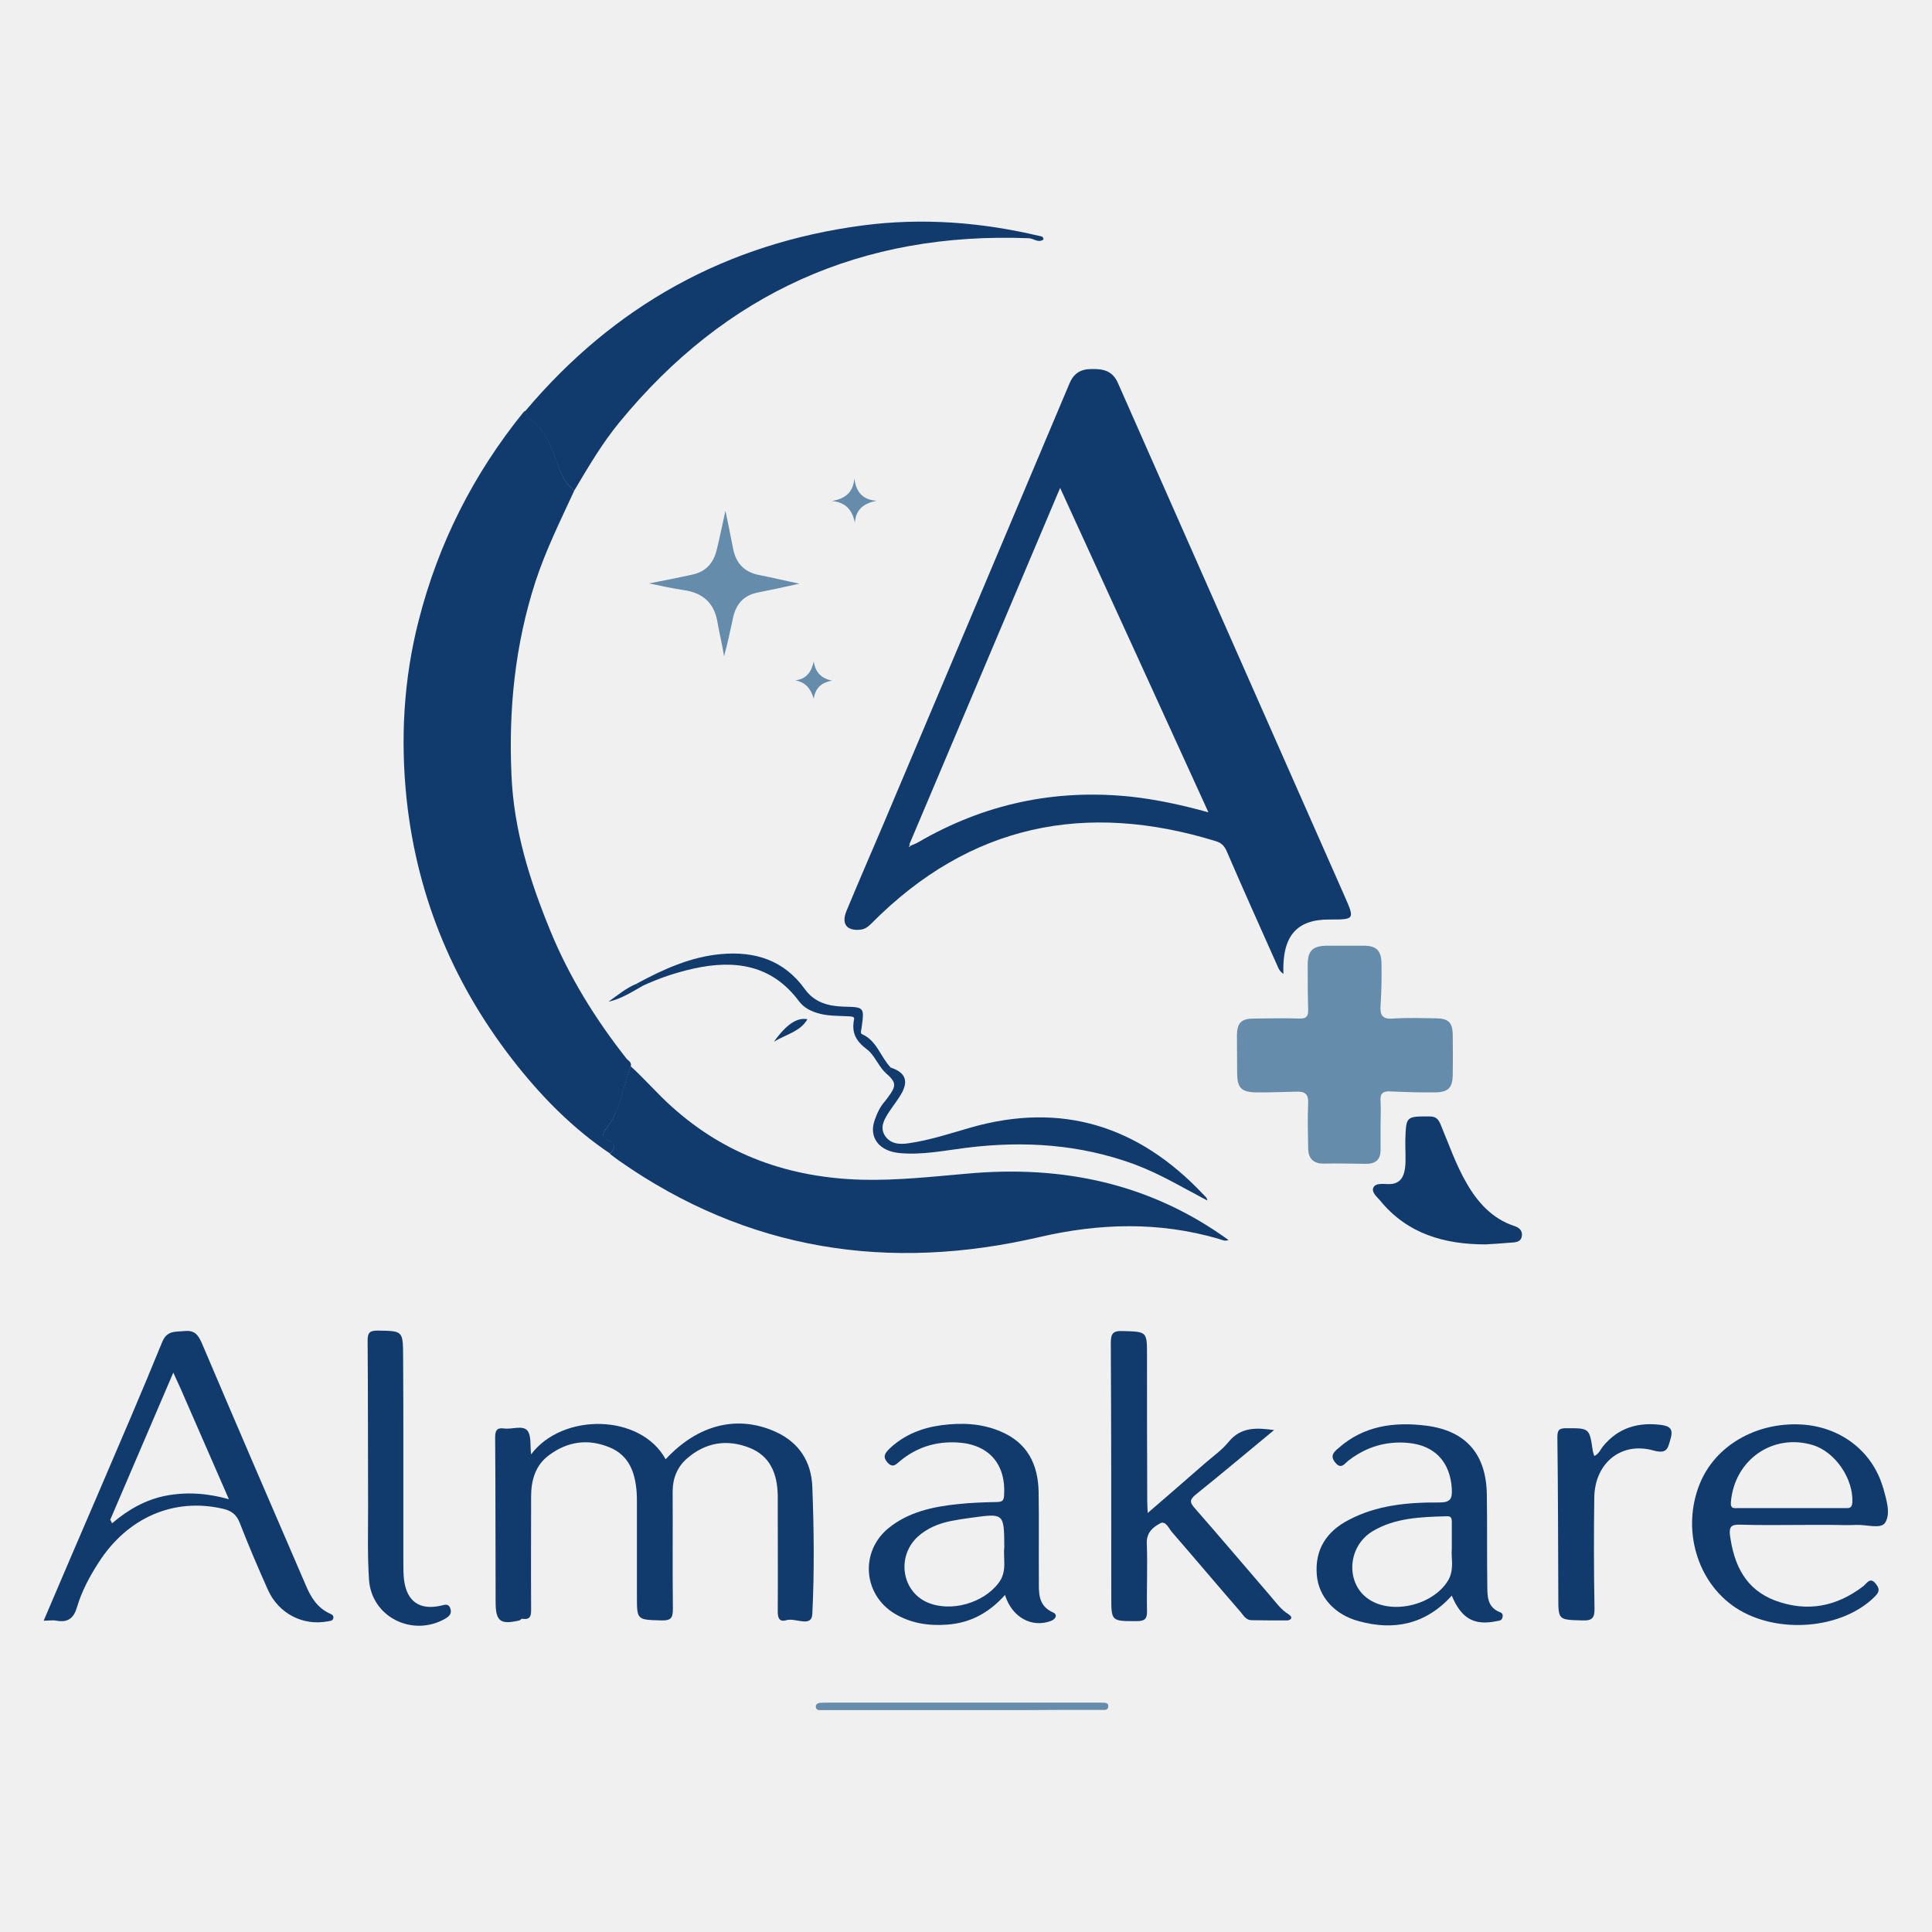
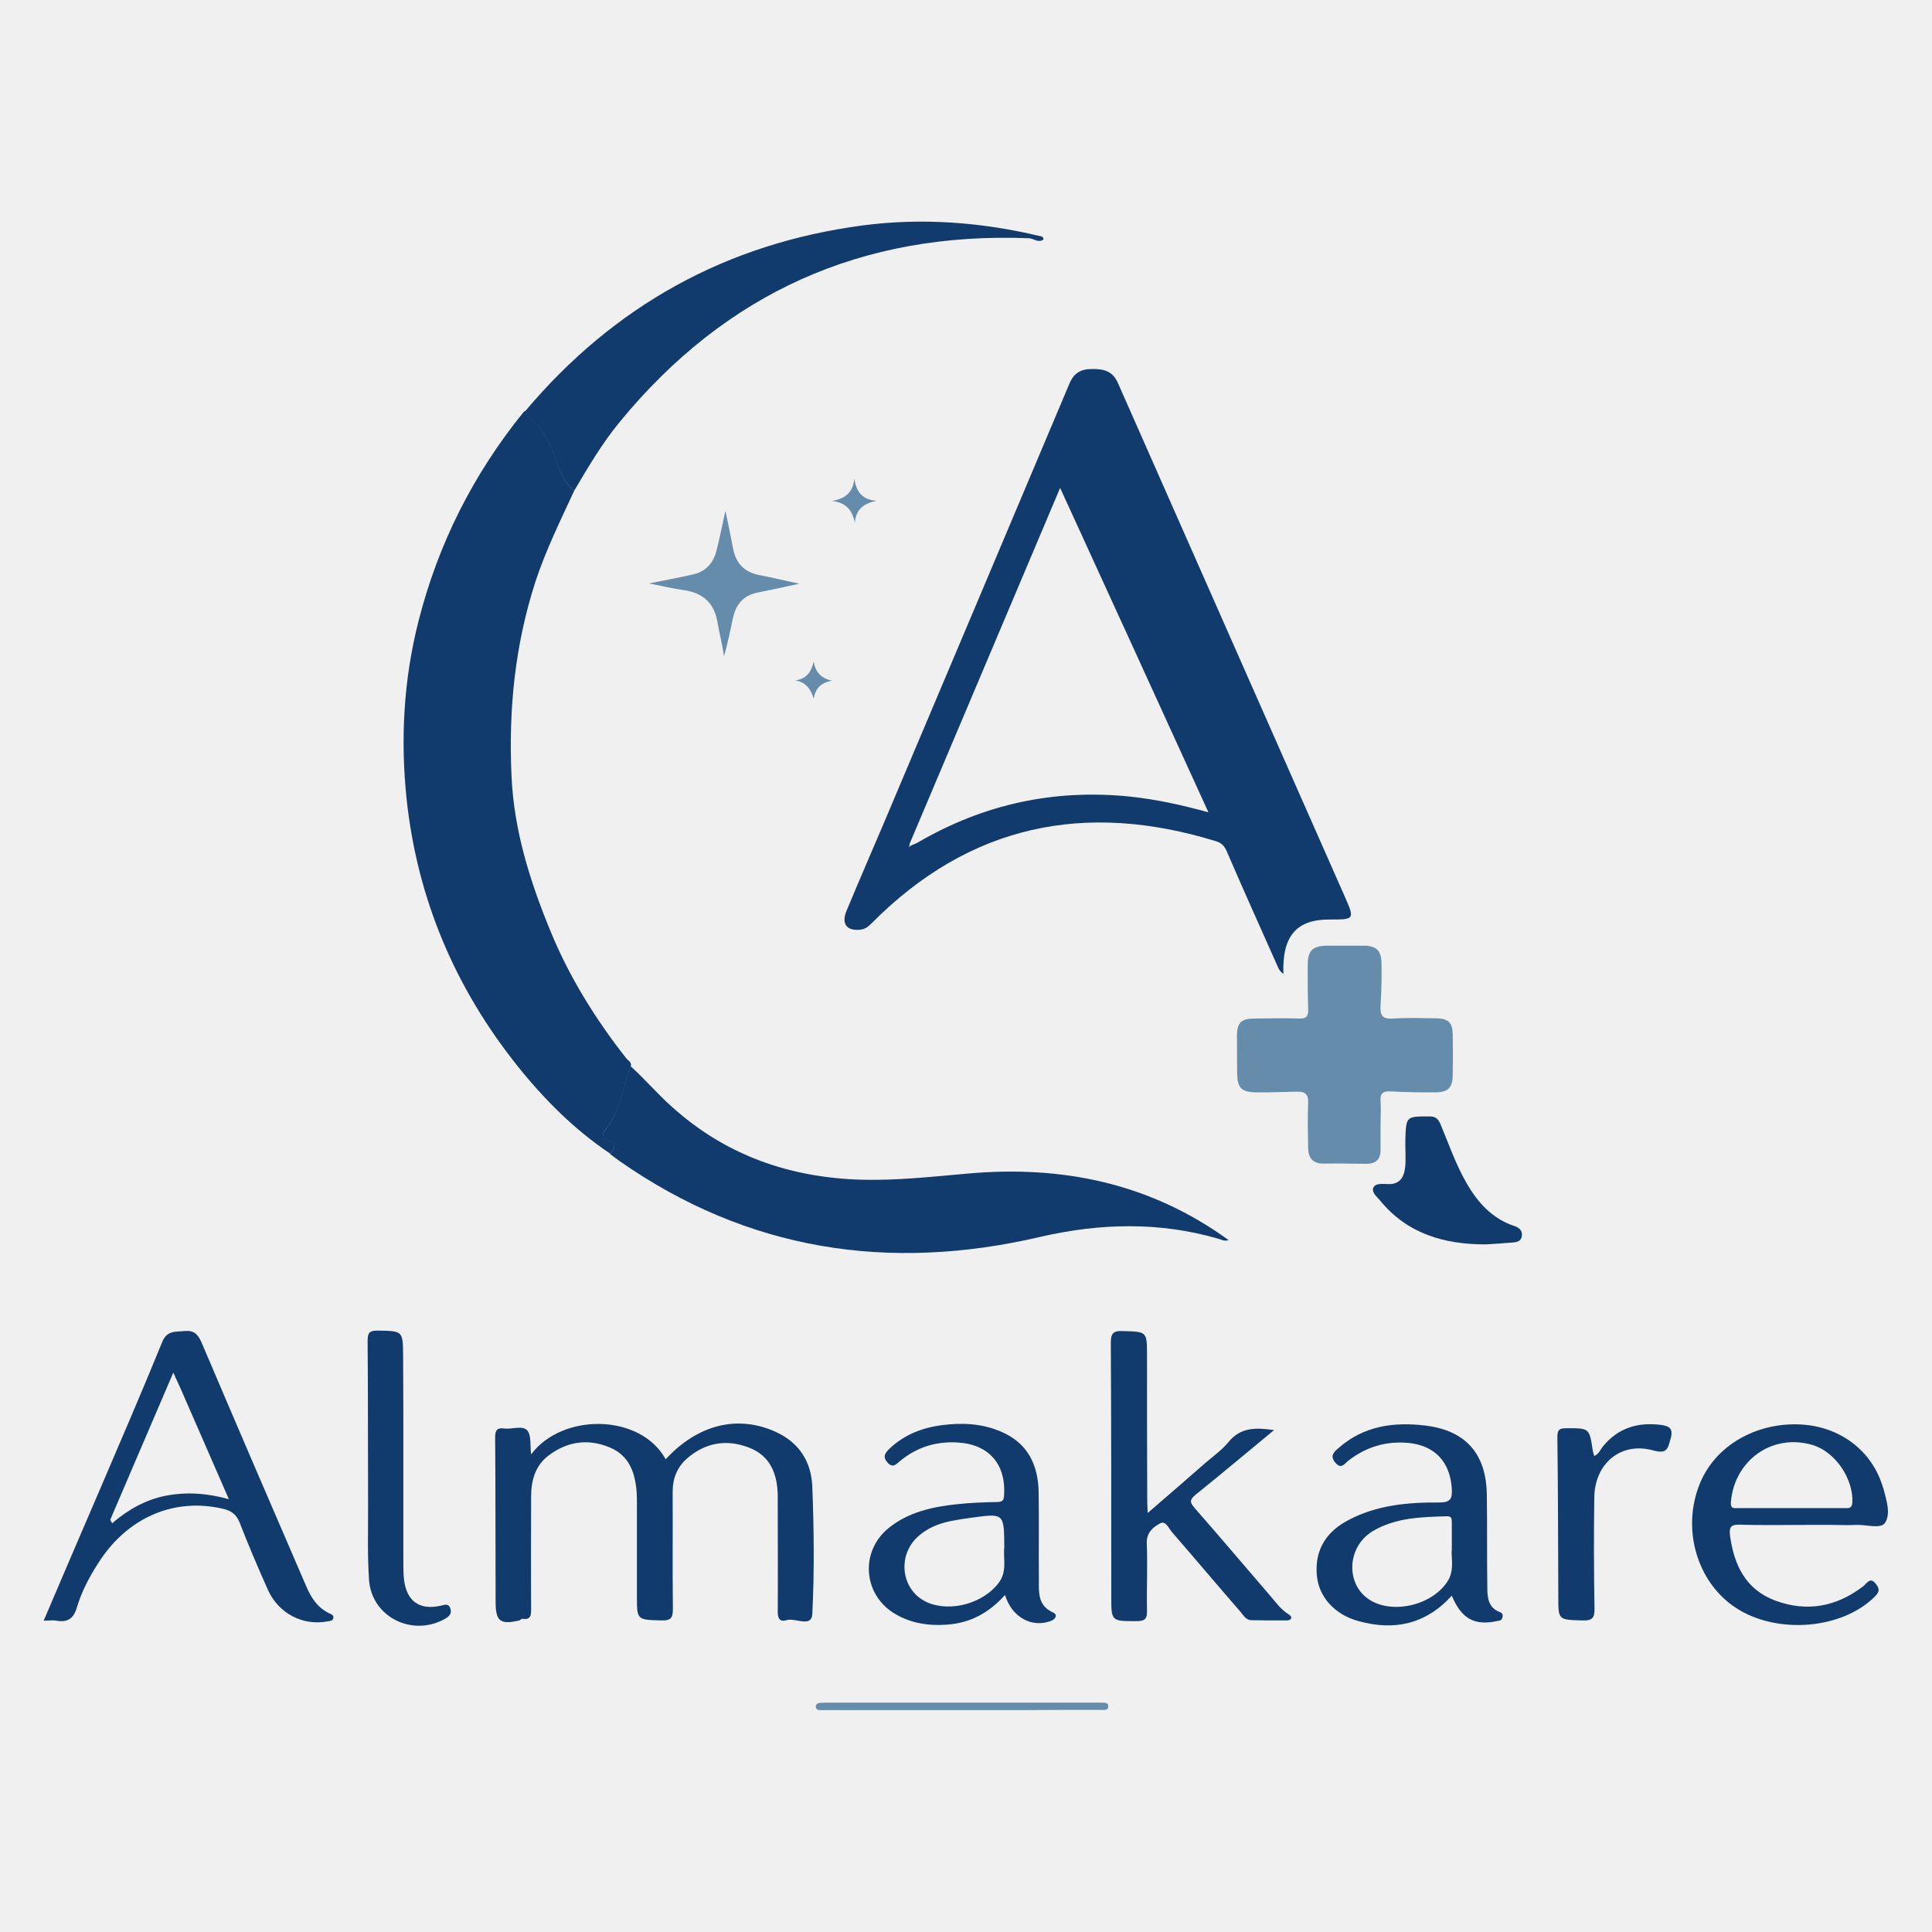
<svg xmlns="http://www.w3.org/2000/svg" version="1.1" id="Calque_1" x="0px" y="0px" viewBox="0 0 827.2 827.2" style="enable-background:new 0 0 827.2 827.2;" xml:space="preserve">
  <style type="text/css">
	.st0{fill:#123B6D;}
	.st1{fill:#668CAB;}
	.st2{fill:#FFFFFF;}
</style>
  <g>
    <path class="st0" d="M549.5,417c-1.8-1.4-2-2.2-2.5-3.3c-7.3-16.4-14.7-32.8-21.8-49.3c-1-2.2-2.2-3.5-4.5-4.2   c-56-17.3-105.5-7.2-147.4,35c-1.3,1.3-2.6,2.5-4.6,2.8c-6,0.8-8.6-2.3-6.3-7.9c5.1-12.3,10.4-24.5,15.6-36.7   c26.7-63.1,53.3-126.1,79.9-189.2c1.9-4.5,4.9-6.2,9.6-6.2c5-0.1,8.9,0.8,11.2,6.1c32.3,73.2,64.7,146.4,97,219.6   c4.4,10,4.3,10-6.4,10C555.1,393.6,548.9,400.8,549.5,417z M389.9,362.1c1-0.5,2.1-0.8,3.1-1.4c28.3-16.5,58.6-23,91.2-19.6   c10.9,1.2,21.6,3.5,33.2,6.7c-21.3-46.6-42.1-92.3-63.5-138.9c-21.8,51.5-43,101.6-64.2,151.8c-0.3,0.6-0.6,1.2,0.3,1.6   c-0.2,0-0.5-0.1-0.7-0.1c0,0.2,0,0.3,0,0.5C389.5,362.4,389.7,362.3,389.9,362.1z" />
    <path class="st0" d="M245.9,210c-5.9,12.8-12.2,25.5-16.6,38.9c-8.8,27.1-11.6,54.8-10.3,83.2c1,23.2,7.8,44.9,16.5,66.1   c8.1,19.9,19.4,38.1,32.7,55c0.8,1,2.3,1.5,1.9,3.2c-3.4,9.2-4.3,19.3-10.9,27.3c-1.3,1.6-1.4,3.4,1,4.4c3.5,1.4,3.6,3.4,1,5.8   c-15.2-10.2-28-23-39.4-37.2c-26.9-33.6-43.1-71.7-47.7-114.5c-2.7-25.7-1.3-51.2,5.1-76.3c8.4-33.1,23.5-63,45-89.5   c0.2-0.2,0.5-0.4,0.8-0.5c0.7,1.1,1.1,2.7,2,3.4c7.1,4.9,9.2,12.7,12,20C240.5,203.4,242.2,207.3,245.9,210z" />
    <path class="st0" d="M261.1,494c2.6-2.4,2.5-4.4-1-5.8c-2.4-1-2.3-2.8-1-4.4c6.5-8,7.4-18.1,10.9-27.3c6.2,5.6,11.5,11.9,17.7,17.4   c23.1,20.8,50.4,30.3,81.1,31.2c15.2,0.4,30.3-1.3,45.3-2.6c40.7-3.7,78.4,4.1,112,28.5l-0.1-0.1c-1.6,0.7-2.9-0.1-4.3-0.5   c-25.4-7.4-50.8-6.7-76.4-0.8c-64.7,15.1-125.2,5.9-180.2-32.6C263.7,496,262.4,495,261.1,494z" />
    <path class="st0" d="M245.9,210c-3.7-2.6-5.4-6.5-7-10.6c-2.8-7.4-4.9-15.1-12-20c-1-0.7-1.4-2.2-2-3.4   c38-45.1,86.1-71.8,144.6-79.5c25.3-3.3,50.5-1.4,75.4,4.5c0.7,0.2,1.7,0,1.9,1.5c-2.2,1.7-4.2-0.4-6.3-0.5   c-71.5-2.8-129.8,23.4-175.2,78.7C257.8,189.8,251.9,199.9,245.9,210z" />
-     <path class="st1" d="M591.1,481.6c0,3.5,0,7,0,10.5c0.1,4.5-2.2,6.3-6.5,6.2c-6-0.1-12-0.2-18-0.1c-4.4,0-6.4-2.3-6.5-6.4   c-0.1-6.5-0.3-13,0-19.5c0.2-3.9-1.5-5-4.8-4.9c-5.8,0.1-11.6,0.4-17.5,0.3c-6.3-0.1-8-1.9-8.1-8c0-5.5-0.1-11-0.1-16.5   c0.1-5.3,1.9-7.1,7.3-7.1c6.5-0.1,13-0.2,19.5,0c2.9,0.1,3.8-1,3.7-3.8c-0.2-6.3-0.2-12.7-0.2-19c0-6.3,2-8.3,8.4-8.4   c5.2,0,10.3,0,15.5,0c5.4,0,7.6,2,7.7,7.5c0.1,6,0,12-0.4,18c-0.3,4.2,0.7,6.1,5.4,5.7c6.1-0.4,12.3-0.2,18.5-0.1   c5.1,0.1,6.9,1.8,7,6.9c0.1,5.8,0.1,11.7,0,17.5c-0.1,5.2-1.9,7.2-7.2,7.3c-6.5,0.1-13-0.1-19.5-0.4c-3.3-0.2-4.5,1-4.2,4.3   C591.3,474.9,591.1,478.2,591.1,481.6C591.1,481.6,591.1,481.6,591.1,481.6z" />
+     <path class="st1" d="M591.1,481.6c0,3.5,0,7,0,10.5c0.1,4.5-2.2,6.3-6.5,6.2c-6-0.1-12-0.2-18-0.1c-4.4,0-6.4-2.3-6.5-6.4   c-0.1-6.5-0.3-13,0-19.5c0.2-3.9-1.5-5-4.8-4.9c-5.8,0.1-11.6,0.4-17.5,0.3c-6.3-0.1-8-1.9-8.1-8c0-5.5-0.1-11-0.1-16.5   c0.1-5.3,1.9-7.1,7.3-7.1c6.5-0.1,13-0.2,19.5,0c2.9,0.1,3.8-1,3.7-3.8c-0.2-6.3-0.2-12.7-0.2-19s2-8.3,8.4-8.4   c5.2,0,10.3,0,15.5,0c5.4,0,7.6,2,7.7,7.5c0.1,6,0,12-0.4,18c-0.3,4.2,0.7,6.1,5.4,5.7c6.1-0.4,12.3-0.2,18.5-0.1   c5.1,0.1,6.9,1.8,7,6.9c0.1,5.8,0.1,11.7,0,17.5c-0.1,5.2-1.9,7.2-7.2,7.3c-6.5,0.1-13-0.1-19.5-0.4c-3.3-0.2-4.5,1-4.2,4.3   C591.3,474.9,591.1,478.2,591.1,481.6L591.1,481.6z" />
    <path class="st0" d="M227.4,622.7c13.4-17.9,46.9-17.5,57.6,2.1c13.8-14.9,30.7-19.1,47-11.8c10.2,4.6,15.4,12.9,15.8,23.6   c0.7,18.1,0.9,36.3,0,54.4c-0.3,6.1-7.3,1.5-11.1,2.7c-2.6,0.8-3.7-0.5-3.7-3.5c0.1-15.3,0-30.6,0-46c0-1.3,0-2.7,0-4   c-0.2-9.2-3.2-16.9-12.3-20.4c-9.6-3.7-18.7-2.2-26.6,4.7c-4.2,3.7-6.1,8.5-6.1,14.2c0.1,16.7-0.1,33.3,0.1,50   c0,3.7-0.5,5.2-4.8,5.1c-10.7-0.3-10.6-0.1-10.6-10.7c0-13.2,0-26.3,0-39.5c0-1.5,0-3-0.1-4.5c-0.6-8.4-3.1-15.9-11.6-19.4   c-9.2-3.8-18-2.6-26,3.4c-5.8,4.3-7.6,10.7-7.6,17.7c0,15.8-0.1,31.6,0,47.5c0,2.9,0.2,5.4-3.8,4.8c-0.4-0.1-0.8,0.6-1.2,0.7   c-8.2,1.9-10.2,0.4-10.2-7.9c-0.1-23.5,0-47-0.2-70.4c0-3,0.7-4.3,3.8-3.9c3.4,0.5,7.9-1.5,10,0.9   C227.6,614.8,226.9,619.1,227.4,622.7z" />
    <path class="st0" d="M18.7,693.9c8.1-19,15.9-37.2,23.7-55.3c9.1-21.3,18.3-42.5,27-63.9c2.1-5.2,5.7-4.4,9.6-4.8   c4-0.4,5.7,1.3,7.3,4.9c14.8,34.8,29.7,69.4,44.7,104.1c2.1,5,4.9,9.5,10.1,11.9c0.9,0.4,1.9,0.8,1.6,2.1c-0.3,1.2-1.5,1.1-2.4,1.3   c-10.6,2-20.9-3.3-25.5-13.3c-4.3-9.6-8.4-19.2-12.2-29c-1.4-3.5-3.6-5.1-7.1-5.9c-21-4.9-41,3.7-53.4,23.2   c-3.8,5.9-7.1,12.1-9.1,18.8c-1.4,4.9-3.9,6.8-8.9,5.9C22.6,693.6,21.1,693.9,18.7,693.9z M74.2,587.7c-9.2,21.5-18.1,42.2-27,63   c0.3,0.5,0.5,1,0.8,1.5c6.8-5.8,14.3-10.1,23-11.8c8.9-1.7,17.7-1.1,27,1.5c-6.7-15.4-13.2-30.2-19.6-44.9   C77.2,594.1,75.8,591.3,74.2,587.7z" />
    <path class="st0" d="M491.4,647.8c8.8-7.6,16.9-14.6,25-21.7c3.3-2.8,6.9-5.4,9.6-8.7c5.2-6.4,11.8-6.2,19.5-5.1   c-11.4,9.4-22.3,18.6-33.4,27.5c-2.7,2.2-2.9,3.3-0.5,6c10.9,12.4,21.5,25,32.3,37.5c2.4,2.8,4.5,5.8,7.7,7.8   c0.7,0.5,1.5,1,1.2,1.9c-0.2,0.4-1,0.8-1.6,0.8c-5.2,0-10.3,0-15.5-0.1c-2.3-0.1-3.3-2.1-4.6-3.6c-9.8-11.3-19.5-22.8-29.3-34.1   c-1.4-1.6-2.7-5-5-3.8c-3,1.6-5.9,3.8-5.8,8.5c0.4,9.6-0.1,19.3,0.1,29c0.1,3.6-1.1,4.4-4.5,4.4c-10.8,0-10.8,0.1-10.8-10.5   c0-36.1,0-72.3-0.2-108.4c0-4,0.7-5.5,5.1-5.3c10.4,0.3,10.4,0.1,10.4,10.5c0,20.8,0,41.6,0.1,62.5   C491.2,644.1,491.3,645.5,491.4,647.8z" />
    <path class="st0" d="M621.6,683.2c-11.2,12.3-24.7,15.1-39.9,10.9c-10.4-2.8-17.2-10.6-17.9-19.8c-0.9-10.9,4.2-18.6,13.6-23.5   c12.1-6.4,25.4-7.6,38.8-7.5c5,0,5.6-1.7,5.4-5.9c-0.7-11.4-7.2-18.5-18.6-19.6c-9.5-0.9-18.1,1.7-25.7,7.6   c-1.6,1.3-3.1,3.9-5.6,0.8c-2.4-2.9-0.6-4.5,1.4-6.2c10.8-9.6,23.9-11.3,37.5-9.6c17.2,2.2,25.8,12.3,26,29.7c0.2,13,0,26,0.2,39   c0,4.5,0.1,9.2,5.5,11.2c1.1,0.4,1.3,1.4,0.9,2.5c-0.4,1.2-1.5,1.1-2.4,1.3C631.3,696.1,625.7,693.1,621.6,683.2z M621.6,663.3   c0-4.9,0-8.2,0-11.6c0-1.5-0.2-2.6-2.1-2.5c-11,0.3-22.1,0.6-31.8,6.4c-11,6.6-11.7,22.7-1.4,29.3c10.4,6.7,28.2,2,34.1-8.9   C622.7,671.3,621.2,666.4,621.6,663.3z" />
    <path class="st0" d="M430.3,682.9c-7,7.8-15,12-24.8,12.7c-8,0.6-15.7-0.6-22.6-4.8c-13.4-8.2-14.7-26.5-2.5-36.5   c8.6-7,19.1-9.2,29.7-10.3c5.6-0.6,11.3-0.8,16.9-0.9c2.1-0.1,2.8-0.6,2.9-2.8c0.9-13.5-6.6-22-20.1-22.7c-9.2-0.5-17.4,2.1-24.5,8   c-1.7,1.4-3,3.1-5.3,0.6c-2.2-2.5-1.1-4,0.8-5.9c6.3-6,14-9,22.4-10.1c8.5-1.1,16.9-0.8,25,2.6c11.7,4.8,16.3,14.2,16.5,26.1   c0.2,12.5,0,25,0.1,37.5c0,5.4-0.5,11.1,6.1,14c2,0.9,1.2,2.8-0.9,3.6C441.9,697.1,433.3,692.6,430.3,682.9z M430,662.5   c-0.1-14.6-0.1-14.6-13.9-12.7c-3.1,0.4-6.3,0.9-9.3,1.5c-5.1,1.1-9.8,3-13.8,6.6c-9.2,8.4-7,23.4,4.1,28.2c10,4.3,24,0.3,30.5-8.4   C431.4,672.7,429.4,667.1,430,662.5z" />
-     <path class="st0" d="M773.8,652.9c-9.7,0-19.3,0.2-29-0.1c-3.6-0.1-4.5,1-4.1,4.5c1.7,12.7,6.6,23.2,19.4,28   c13.5,5,26.1,2.7,37.6-6.1c1.6-1.2,3-4.3,5.5-1c1.4,1.8,1.7,3.1-0.2,5.1c-13.9,14.3-42.1,16.7-59.8,5.1   c-16.7-11-23.3-33.8-15.4-53.2c6.6-16.2,24-26.3,43.3-25.3c16.8,0.9,30.4,11.3,35,26.6c0,0.2,0.1,0.3,0.2,0.5c1.3,5,3.4,11,0.8,15   c-1.8,2.8-8.1,0.7-12.4,0.9c-3.5,0.2-7,0-10.5,0C780.8,652.9,777.3,652.9,773.8,652.9z M767.3,645.7   C767.3,645.7,767.3,645.7,767.3,645.7c7.5,0,15,0,22.5,0c1.7,0,3.1,0.3,3.3-2.4c0.5-10.1-7.3-21.7-17-24.6   c-17.1-5.1-33.4,6.3-35,24.3c-0.3,3.2,1.4,2.7,3.2,2.7C752,645.7,759.7,645.7,767.3,645.7z" />
-     <path class="st0" d="M172.7,624.1c0,15,0,30,0,44.9c0,2.5,0,5,0.3,7.5c1.2,9.2,6.7,13,15.7,11c1.7-0.4,3.3-1.1,4.1,1.1   c0.7,2.1-0.2,3.3-2.1,4.4c-14,8.1-31.6-0.6-32.7-16.6c-0.7-10.3-0.4-20.6-0.4-30.9c-0.1-23.8,0-47.6-0.2-71.4   c0-3.5,0.8-4.4,4.3-4.4c10.8,0.2,10.8,0,10.9,10.9C172.7,595.1,172.7,609.6,172.7,624.1C172.7,624.1,172.7,624.1,172.7,624.1z" />
-     <path class="st0" d="M636.1,532.8c-17.7,0-33.6-4.5-45.3-18.9c-1.2-1.4-3.4-3.2-2.9-5.1c0.9-2.9,5.4-1.5,8.1-1.9   c7.5-1.1,5.5-10.9,5.7-18.6c0.3-10.4,0.3-10.3,10.3-10.3c2.7,0,3.7,1,4.7,3.2c3.6,8.6,6.6,17.4,11.3,25.5   c4.8,8.3,11,15.1,20.3,18.2c2.2,0.7,3.6,2,3.3,4.3c-0.3,2.3-2.2,2.7-4.1,2.8C643.7,532.3,639.9,532.6,636.1,532.8z" />
+     <path class="st0" d="M773.8,652.9c-9.7,0-19.3,0.2-29-0.1c-3.6-0.1-4.5,1-4.1,4.5c1.7,12.7,6.6,23.2,19.4,28   c13.5,5,26.1,2.7,37.6-6.1c1.6-1.2,3-4.3,5.5-1c1.4,1.8,1.7,3.1-0.2,5.1c-13.9,14.3-42.1,16.7-59.8,5.1   c-16.7-11-23.3-33.8-15.4-53.2c6.6-16.2,24-26.3,43.3-25.3c16.8,0.9,30.4,11.3,35,26.6c0,0.2,0.1,0.3,0.2,0.5c1.3,5,3.4,11,0.8,15   c-1.8,2.8-8.1,0.7-12.4,0.9c-3.5,0.2-7,0-10.5,0C780.8,652.9,777.3,652.9,773.8,652.9z M767.3,645.7L767.3,645.7c7.5,0,15,0,22.5,0   c1.7,0,3.1,0.3,3.3-2.4c0.5-10.1-7.3-21.7-17-24.6c-17.1-5.1-33.4,6.3-35,24.3c-0.3,3.2,1.4,2.7,3.2,2.7   C752,645.7,759.7,645.7,767.3,645.7z" />
+     <path class="st0" d="M172.7,624.1c0,15,0,30,0,44.9c0,2.5,0,5,0.3,7.5c1.2,9.2,6.7,13,15.7,11c1.7-0.4,3.3-1.1,4.1,1.1   c0.7,2.1-0.2,3.3-2.1,4.4c-14,8.1-31.6-0.6-32.7-16.6c-0.7-10.3-0.4-20.6-0.4-30.9c-0.1-23.8,0-47.6-0.2-71.4   c0-3.5,0.8-4.4,4.3-4.4c10.8,0.2,10.8,0,10.9,10.9C172.7,595.1,172.7,609.6,172.7,624.1L172.7,624.1z" />
+     <path class="st0" d="M636.1,532.8c-17.7,0-33.6-4.5-45.3-18.9c-1.2-1.4-3.4-3.2-2.9-5.1c0.9-2.9,5.4-1.5,8.1-1.9   c7.5-1.1,5.5-10.9,5.7-18.6C602,477.9,602,478,612,478c2.7,0,3.7,1,4.7,3.2c3.6,8.6,6.6,17.4,11.3,25.5c4.8,8.3,11,15.1,20.3,18.2   c2.2,0.7,3.6,2,3.3,4.3s-2.2,2.7-4.1,2.8C643.7,532.3,639.9,532.6,636.1,532.8z" />
    <path class="st0" d="M682.6,623.4c2-0.9,2.6-2.7,3.7-4.1c6.5-8,15.1-10.5,25-9.2c3.5,0.5,5.2,1.6,4,5.8c-1.2,4.3-1.5,6.8-7.5,5.1   c-13.8-3.8-25,5.5-25.2,20.2c-0.2,15.8-0.2,31.6,0.1,47.4c0.1,4.1-1,5.4-5.2,5.2c-10.4-0.3-10.3-0.1-10.3-10.4   c-0.1-22.6-0.1-45.2-0.4-67.9c0-3,0.5-4,3.7-4c10.1,0,10-0.2,11.5,9.9C682.2,622.2,682.4,622.7,682.6,623.4z" />
-     <path class="st0" d="M516.9,514c-10.3-5.4-20.2-11.4-31.2-15.5c-23.4-8.6-47.3-10.1-71.7-7.1c-9.6,1.2-19.1,3.2-28.8,2.3   c-8.9-0.8-13.3-6.8-10.7-14.1c1-2.9,2.3-5.8,4.5-8.2c0.4-0.5,0.8-1.1,1.2-1.6c3.8-5.1,3.6-6.4-1.3-10.7c0.8-0.7,1.6-1.4,2.5-2   c6,2,7.6,5.4,4.8,10.7c-1.6,2.9-3.7,5.5-5.5,8.2c-2,3.1-4.1,6.5-1.9,10.1c2.3,3.7,6.3,4,10.2,3.4c9.1-1.3,17.8-4.2,26.5-6.7   c39.1-11.2,72-0.7,99.5,28.4C515.8,512.1,516.9,512.8,516.9,514L516.9,514z" />
    <path class="st1" d="M342.3,249.9c-6.7,1.5-12.3,2.7-17.9,3.8c-6,1.2-9.2,4.9-10.5,10.6c-1.2,5.5-2.3,11-3.9,16.7   c-0.7-4.9-2-9.7-2.8-14.6c-1.4-8.2-6.2-12.5-14.2-13.7c-4.7-0.7-9.3-1.7-15.1-2.9c7-1.4,12.8-2.5,18.6-3.8   c5.6-1.2,8.9-4.8,10.3-10.3c1.4-5.6,2.5-11.2,3.8-17c1.1,5.3,2.2,10.5,3.2,15.8c1.2,6.7,4.9,10.6,11.7,11.8   C330.7,247.3,335.9,248.6,342.3,249.9z" />
-     <path class="st0" d="M381.4,457.1c-0.8,0.7-1.6,1.4-2.5,2c-3-3-4.6-7.5-7.7-9.8c-4.8-3.6-6.7-7.2-5.5-13c0.3-1.3-2.1-1.1-3.4-1.2   c-3.8-0.2-7.6-0.1-11.4-1.1c-3.5-0.9-6.6-2.4-8.8-5.3c-11.6-15.6-27.4-17.9-45.1-14c-7.7,1.7-15,4.2-22.1,7.5   c-0.9-0.1-2.1,0.5-2.2-1.1c11.3-6.1,22.9-11.4,36-12.6c14.6-1.3,27,2.6,35.9,15c4.1,5.7,10,7.3,16.6,7.5c8.9,0.2,8.9,0.2,7.7,9   c-0.1,1-0.7,2.4,0.2,2.8C375.5,445.6,377,452.6,381.4,457.1z" />
    <path class="st1" d="M412.3,732.2c-19.1,0-38.3,0-57.4,0c-1.3,0-2.7,0-4,0c-0.9,0-1.6-0.5-1.6-1.5c0-0.9,0.7-1.5,1.6-1.6   c1.2-0.1,2.3-0.1,3.5-0.1c38.3,0,76.5,0,114.8,0c0.8,0,1.7,0,2.5,0c1.3,0.1,3-0.2,2.8,1.8c-0.2,1.6-1.7,1.3-2.8,1.3   c-11.8,0-23.6,0-35.4,0.1C428.3,732.2,420.3,732.2,412.3,732.2z" />
    <path class="st1" d="M356.1,214.5c5.6-0.9,9.2-3.5,9.7-9.7c0.7,5.8,3.5,9.2,9.5,9.6c-5.1,1.1-8.8,3.3-9.3,9.4   C364.9,218.1,361.8,215,356.1,214.5z" />
    <path class="st1" d="M340.5,291.3c5-0.6,6.9-3.8,7.9-8.1c0.7,4.6,3.2,7.3,7.8,8.2c-4.5,0.9-7.1,3.1-7.8,7.8   C347.2,295.1,345.1,292.1,340.5,291.3z" />
-     <path class="st0" d="M331.4,446c5.3-7.5,10-10.5,14.3-9.6C342.6,441.7,336.9,442.7,331.4,446z" />
-     <path class="st0" d="M272.8,421.1c0.1,1.6,1.3,1,2.2,1.1c-4.6,2.6-9.1,5.5-14.5,6.7C264.5,426.1,268.2,422.9,272.8,421.1z" />
    <path class="st1" d="M516.9,514.1c0.1,0.1,0.3,0.1,0.4,0.2C517.2,514.2,517,514.1,516.9,514.1C516.9,514,516.9,514.1,516.9,514.1z" />
-     <path class="st0" d="M526.1,531.1l-0.1,0.1c0,0,0-0.2,0-0.2C526,530.9,526.1,531.1,526.1,531.1z" />
-     <path class="st2" d="M389.9,362.1c-0.2,0.2-0.4,0.3-0.6,0.5c0-0.2,0-0.3,0-0.5c0.2,0,0.5,0.1,0.7,0.1   C390,362.2,389.9,362.1,389.9,362.1z" />
+     <path class="st0" d="M526.1,531.1L526.1,531.1L526,531C526,530.9,526.1,531.1,526.1,531.1z" />
+     <path class="st2" d="M389.9,362.1c-0.2,0.2-0.4,0.3-0.6,0.5c0-0.2,0-0.3,0-0.5c0.2,0,0.5,0.1,0.7,0.1L389.9,362.1z" />
  </g>
</svg>
